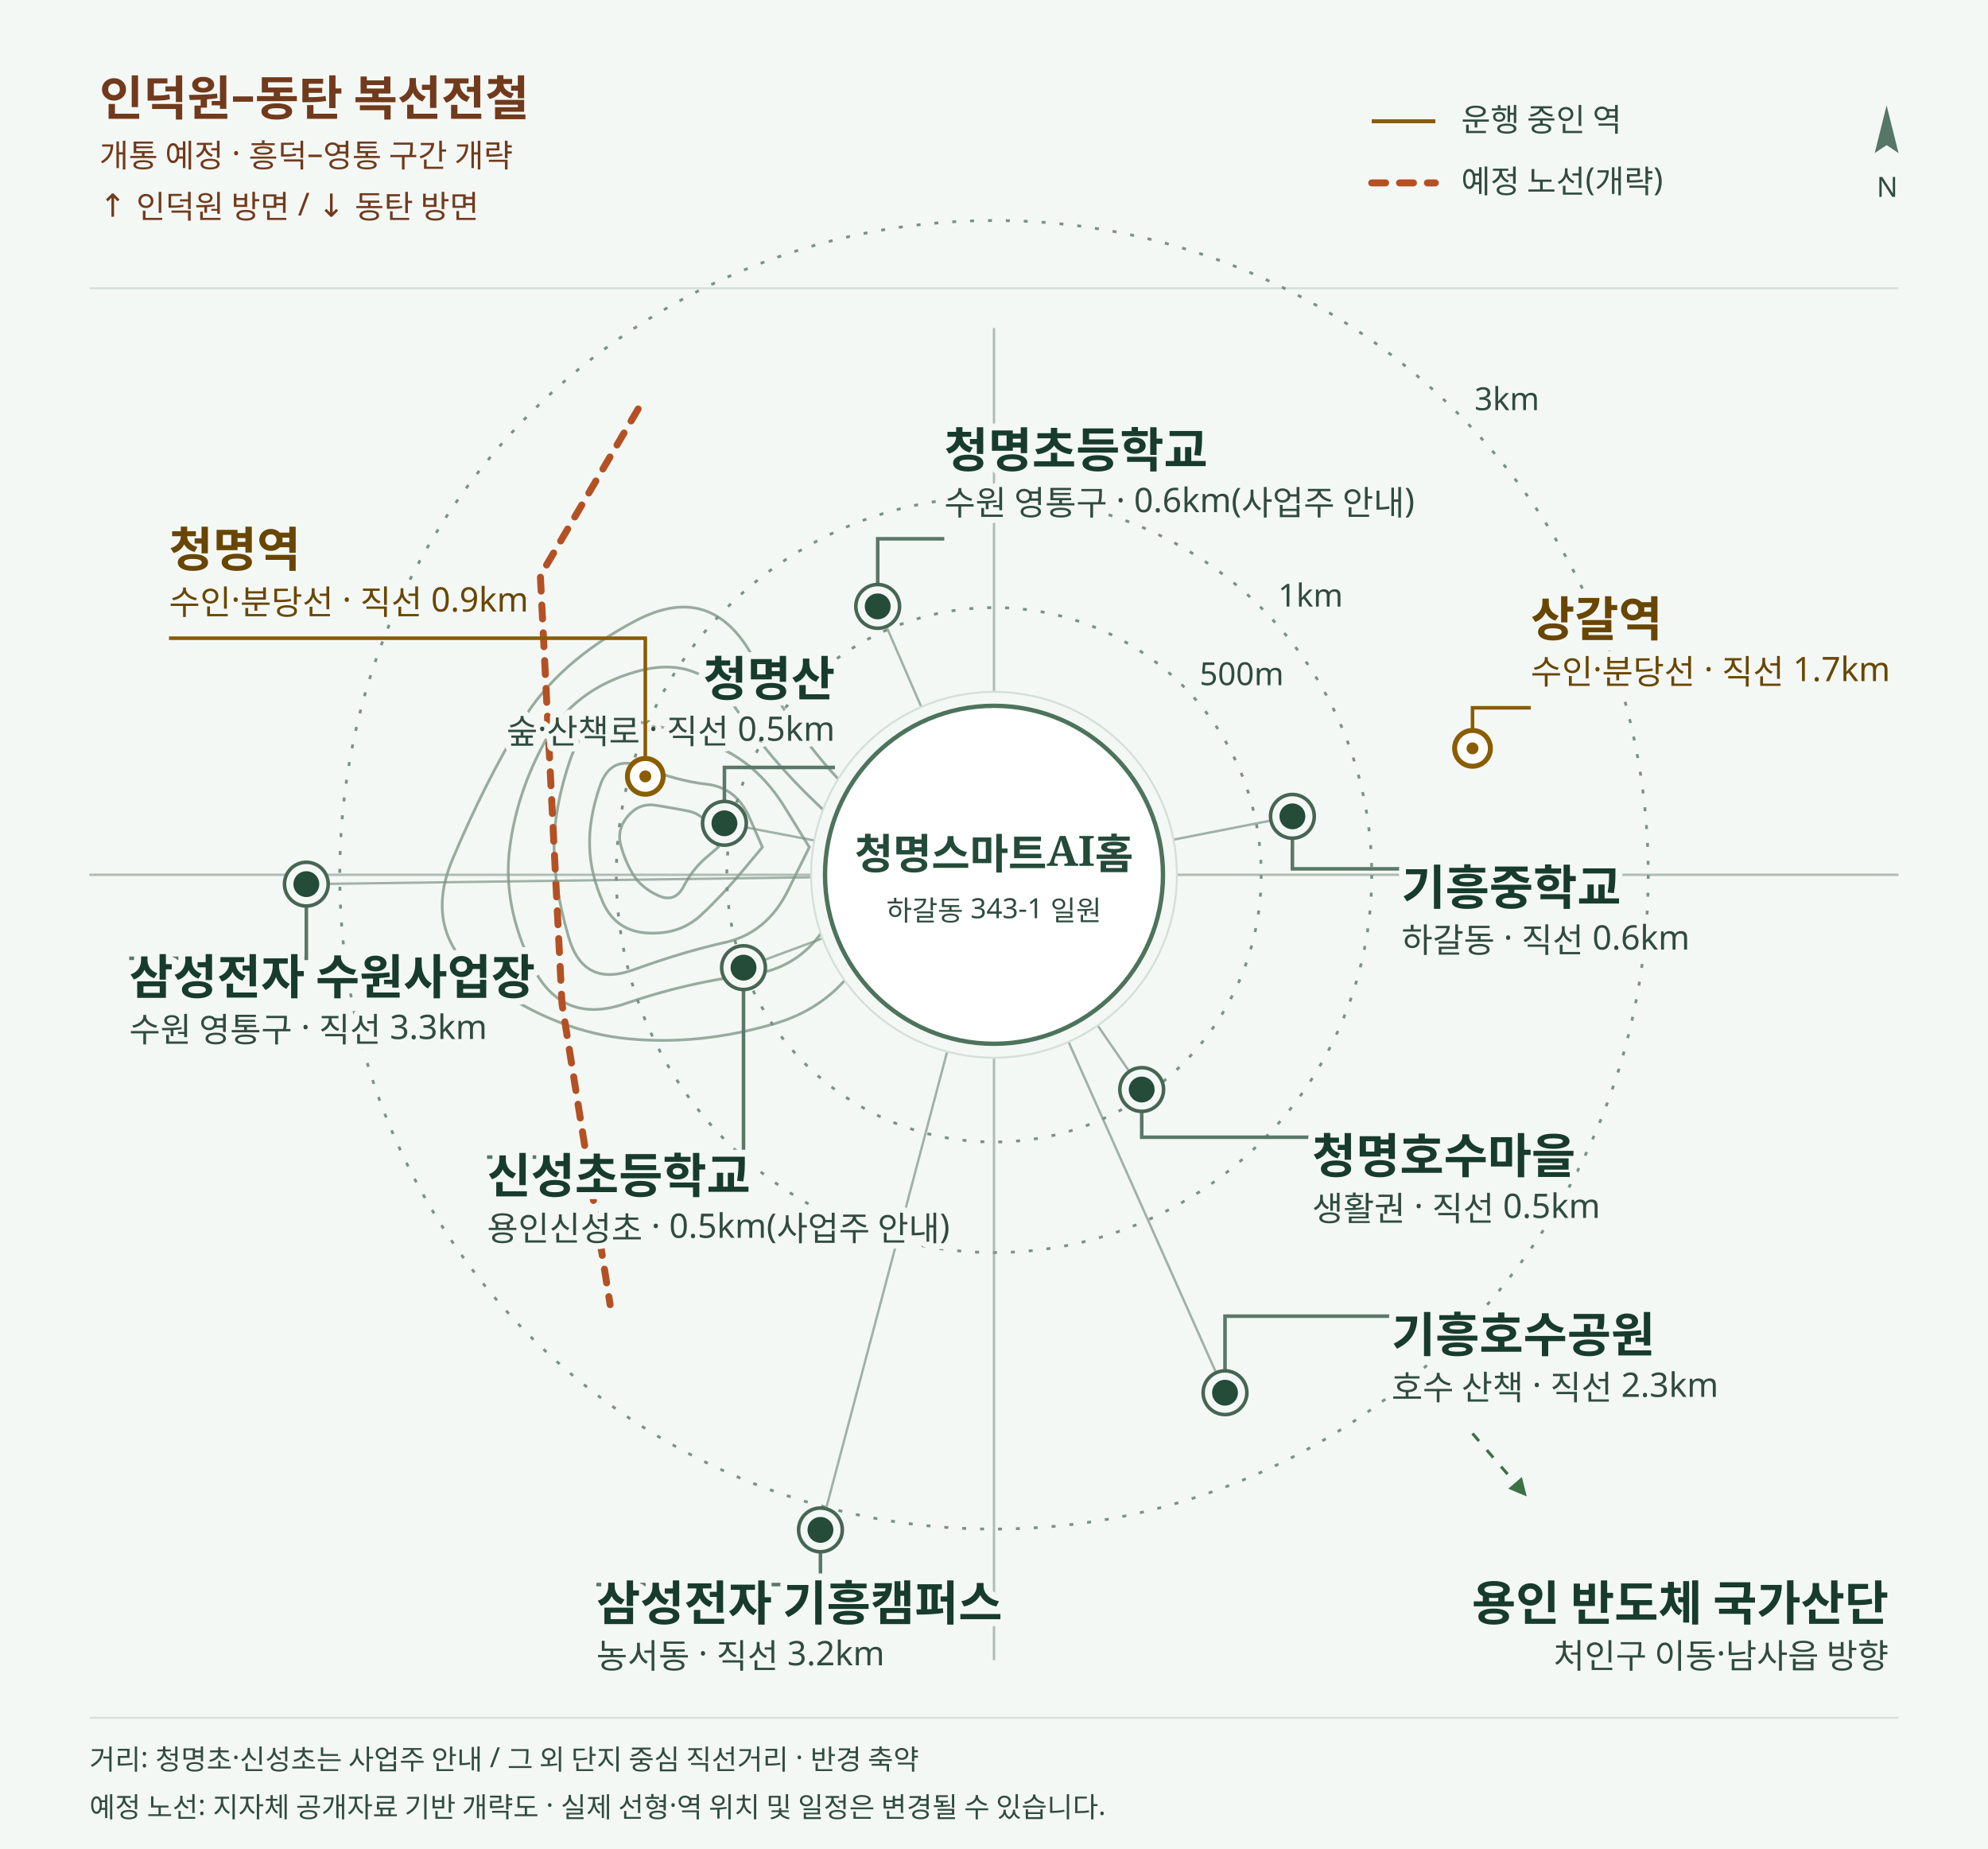
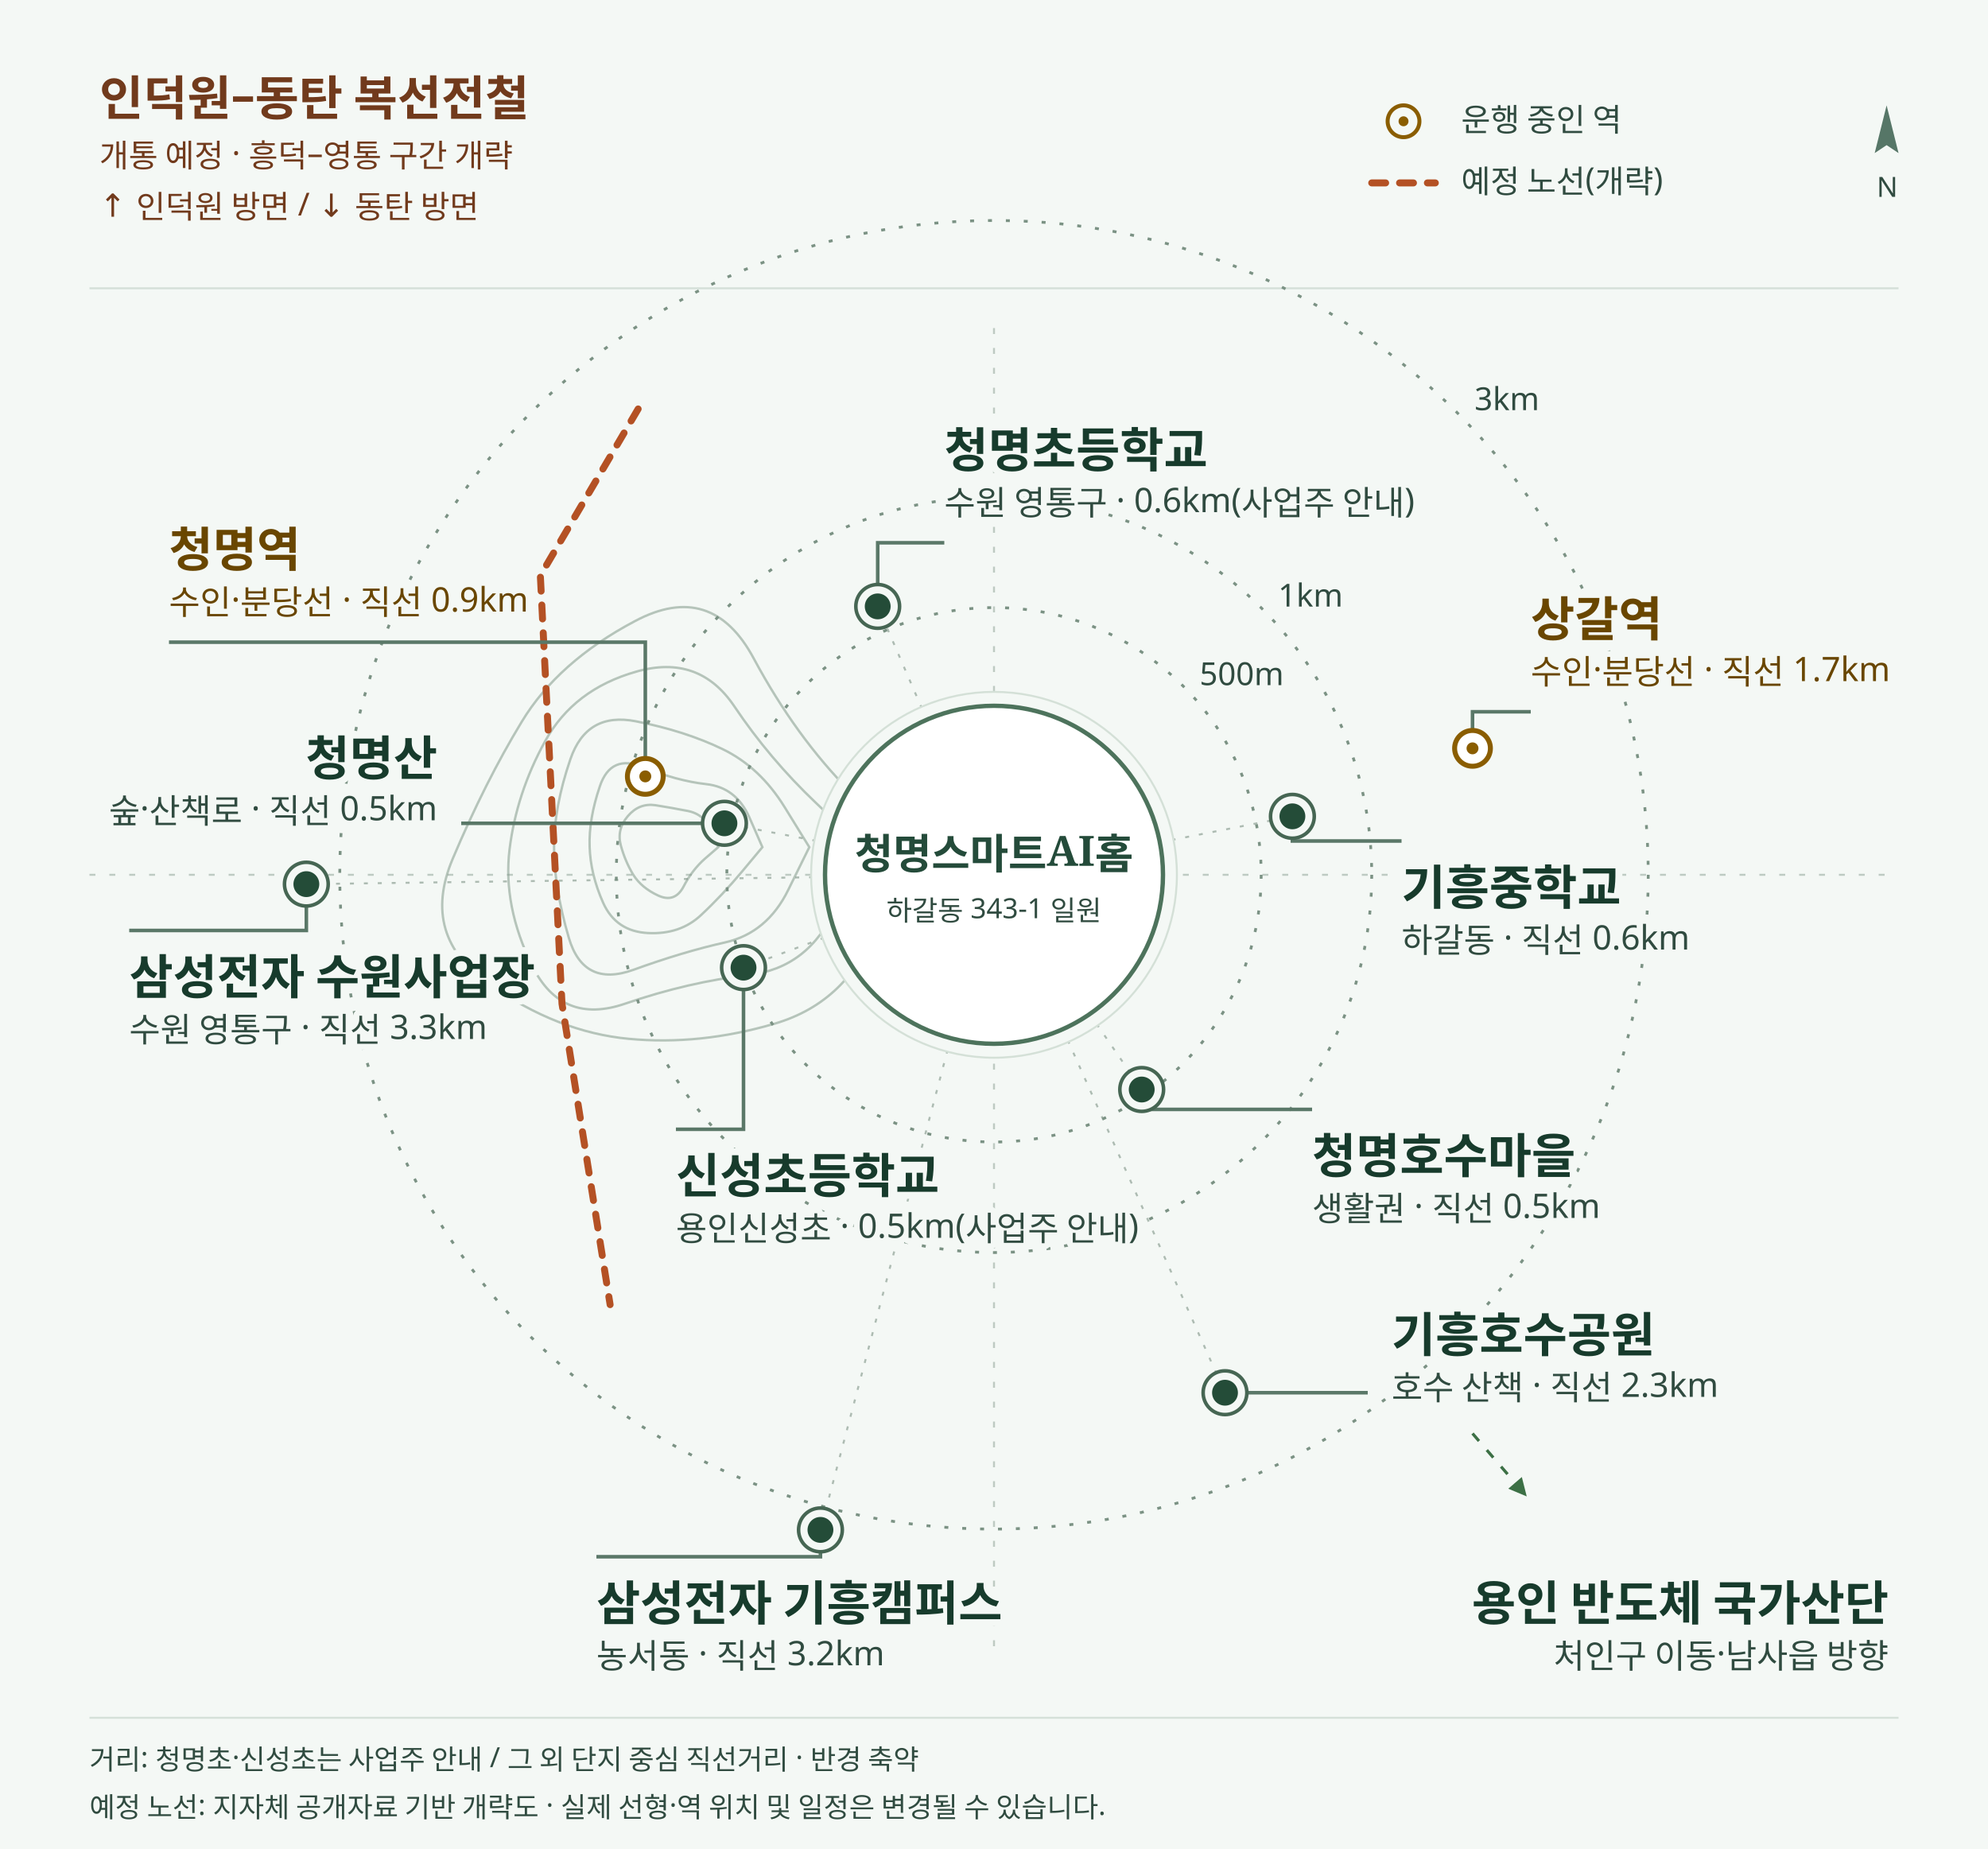
<svg xmlns="http://www.w3.org/2000/svg" viewBox="0 0 1000 930" role="img" aria-labelledby="t d">
  <style>
    text{font-family:'IBM Plex Sans KR','Apple SD Gothic Neo','Malgun Gothic',sans-serif}
-     .contour{fill:none;stroke:#718B79;stroke-width:1.4;opacity:.7}
+     .contour{fill:none;stroke:#718B79;stroke-width:1.2;opacity:.48}
    .ring{fill:none;stroke:#7B9284;stroke-width:1.4;stroke-dasharray:2 7}
    .ringlbl{font-size:16px;font-weight:500;fill:#304B40}
-     .axis{stroke:#889C90;stroke-width:1.2;opacity:.65}
-     .spoke{stroke:#7D9385;stroke-width:1.2;opacity:.7}
+     .axis{stroke:#889C90;stroke-width:1;stroke-dasharray:3 7;opacity:.5}
+     .spoke{stroke:#7D9385;stroke-width:1;stroke-dasharray:2 5;opacity:.6}
    .poi{fill:#244C38}
    .poi-halo{fill:#F4F8F5;stroke:#466653;stroke-width:1.8}
    .label-leader{fill:none;stroke:#5A7868;stroke-width:1.8}
-     .label-leader.rail{stroke:#8A5D00}
+     .label-leader.rail{stroke:#5A7868}
    .label-name{font-size:24px;font-weight:650;fill:#173B2C;paint-order:stroke;stroke:#F4F8F5;stroke-width:7;stroke-linejoin:round}
    .label-detail{font-size:17px;font-weight:500;fill:#304B40;paint-order:stroke;stroke:#F4F8F5;stroke-width:6;stroke-linejoin:round}
    .rail .label-name{fill:#694600}
    .rail .label-detail{fill:#694600}
    .rail-existing{fill:none;stroke:#8A5D00;stroke-width:2}
    .rail-planned{fill:none;stroke:#B45124;stroke-width:3.5;stroke-dasharray:7 7;stroke-linecap:round}
    .rail-station{fill:#FFFFFF;stroke:#8A5D00;stroke-width:2.5}
    .rail-dot{fill:#8A5D00}
    .planned-name{font-size:24px;font-weight:650;fill:#713A1C}
    .planned-sub{font-size:16px;font-weight:500;fill:#713A1C}
    .legend{font-size:16px;font-weight:500;fill:#304B40}
    .far{stroke:#3C7045;stroke-width:1.5;stroke-dasharray:5 6}
    .site-name{font-family:'Gowun Batang','Noto Serif KR',serif;font-size:21px;fill:#244B3A;font-weight:700}
    .site-sub{font-size:14px;fill:#304B40}
    .cap{font-size:14px;fill:#304B40}
  </style>
  <defs>
    <marker id="arrow" viewBox="0 0 10 10" refX="8" refY="5" markerWidth="6" markerHeight="6" orient="auto">
      <path d="M0 0 L10 5 L0 10 Z" fill="#3C7045" />
    </marker>
  </defs>
  <rect width="1000" height="930" fill="#F4F8F5" />
  <path d="M45 145 H955 M45 864 H955" stroke="#D5E0D9" fill="none" />
  <text x="50" y="58" class="planned-name">인덕원–동탄 복선전철</text>
  <text x="50" y="84" class="planned-sub">개통 예정 · 흥덕–영통 구간 개략</text>
  <text x="50" y="109" class="planned-sub">↑ 인덕원 방면 / ↓ 동탄 방면</text>
-   <path d="M690 61 H722" class="rail-existing" />
+   <path d="M714 61 A8 8 0 1 1 698 61 A8 8 0 1 1 714 61 Z" class="rail-existing" />
+   <circle cx="706" cy="61" r="2.5" class="rail-dot" />
  <text x="735" y="66" class="legend">운행 중인 역</text>
  <path d="M690 92 H722" class="rail-planned" />
  <text x="735" y="97" class="legend">예정 노선(개략)</text>
  <g transform="translate(949 72)">
    <path d="M0 -19 L6 5 L0 1 L-6 5 Z" fill="#567667" />
    <text x="-5" y="27" font-size="14" fill="#304B40">N</text>
  </g>
  <path d="M455.4 426.1 Q455.4 426.1 441.2 465.0 Q427.1 503.9 389.6 514.9 Q352.0 525.9 316.3 522.5 Q280.6 519.2 246.0 495.0 Q211.3 470.9 227.7 432.0 Q244.1 393.2 262.4 363.1 Q280.6 332.9 319.4 312.4 Q358.1 291.8 379.2 331.3 Q400.4 370.7 427.9 398.4 Z" class="contour" />
  <path d="M433.8 426.1 Q433.8 426.1 420.4 456.5 Q406.9 486.9 376.6 490.4 Q346.4 493.9 314.5 504.8 Q282.6 515.8 267.7 485.8 Q252.9 455.7 256.3 427.3 Q259.8 398.9 274.2 372.8 Q288.6 346.7 320.1 337.8 Q351.6 328.8 369.4 355.3 Q387.2 381.8 410.5 403.9 Z" class="contour" />
  <path d="M407.1 426.1 Q407.1 426.1 396.5 447.6 Q385.9 469.2 364.8 474.0 Q343.7 478.7 318.6 487.8 Q293.5 496.8 286.1 471.6 Q278.7 446.3 278.7 426.1 Q278.7 405.8 286.9 381.9 Q295.1 357.9 319.9 362.8 Q344.7 367.7 363.5 376.8 Q382.3 385.9 394.7 406.0 Z" class="contour" />
  <path d="M383.5 426.1 Q383.5 426.1 373.4 438.2 Q363.3 450.3 352.7 460.2 Q342.2 470.1 326.0 469.3 Q309.9 468.5 303.4 454.1 Q297.0 439.7 296.6 425.9 Q296.1 412.1 301.7 395.6 Q307.2 379.0 323.8 385.9 Q340.3 392.7 355.2 394.4 Q370.2 396.0 376.9 411.0 Z" class="contour" />
  <path d="M361.3 426.1 Q361.3 426.1 354.7 431.8 Q348.1 437.6 343.8 446.0 Q339.4 454.3 331.0 450.4 Q322.6 446.5 318.5 439.9 Q314.5 433.3 312.3 425.3 Q310.1 417.2 315.8 410.5 Q321.5 403.8 329.7 405.0 Q337.9 406.3 346.0 407.9 Q354.2 409.5 357.8 417.8 Z" class="contour" />
  <circle cx="500" cy="440" r="134.4" class="ring" />
  <text x="603.4" y="344.6" class="ringlbl">500m</text>
  <circle cx="500" cy="440" r="190.0" class="ring" />
  <text x="642.9" y="305.1" class="ringlbl">1km</text>
  <circle cx="500" cy="440" r="329.1" class="ring" />
  <text x="741.7" y="206.3" class="ringlbl">3km</text>
  <path d="M500 165 V835 M45 440 H955" class="axis" />
  <path d="M321.0 205.7 L271.8 289.5 L282.7 504.9 L306.9 656.2" class="rail-planned" />
  <line x1="500" y1="440" x2="364.4" y2="414.1" class="spoke" />
  <line x1="500" y1="440" x2="441.5" y2="305.0" class="spoke" />
  <line x1="500" y1="440" x2="154.1" y2="444.7" class="spoke" />
  <line x1="500" y1="440" x2="374.0" y2="486.7" class="spoke" />
  <line x1="500" y1="440" x2="650.1" y2="410.6" class="spoke" />
  <line x1="500" y1="440" x2="574.3" y2="548.0" class="spoke" />
  <line x1="500" y1="440" x2="616.2" y2="700.5" class="spoke" />
  <line x1="500" y1="440" x2="412.7" y2="769.5" class="spoke" />
-   <path d="M364.4 414.1 V386 H420" class="label-leader facility" />
+   <path d="M364.4 414.1 H232" class="label-leader facility" />
  <g class="map-label facility">
-     <text x="420" y="350" text-anchor="end" class="label-name">청명산</text>
-     <text x="420" y="374" text-anchor="end" class="label-detail">숲·산책로 · 직선 0.5km</text>
+     <text x="220" y="390" text-anchor="end" class="label-name">청명산</text>
+     <text x="220" y="414" text-anchor="end" class="label-detail">숲·산책로 · 직선 0.5km</text>
  </g>
-   <path d="M441.5 305.0 V271 H475" class="label-leader facility" />
+   <path d="M441.5 305.0 V273 H475" class="label-leader facility" />
  <g class="map-label facility">
    <text x="475" y="235" text-anchor="start" class="label-name">청명초등학교</text>
    <text x="475" y="259" text-anchor="start" class="label-detail">수원 영통구 · 0.6km(사업주 안내)</text>
  </g>
-   <path d="M154.1 444.7 V482 H65" class="label-leader facility" />
+   <path d="M154.1 444.7 V468 H65" class="label-leader facility" />
  <g class="map-label facility">
    <text x="65" y="500" text-anchor="start" class="label-name">삼성전자 수원사업장</text>
    <text x="65" y="524" text-anchor="start" class="label-detail">수원 영통구 · 직선 3.3km</text>
  </g>
-   <path d="M374.0 486.7 V582 H245" class="label-leader facility" />
+   <path d="M374.0 486.7 V568 H340" class="label-leader facility" />
  <g class="map-label facility">
-     <text x="245" y="600" text-anchor="start" class="label-name">신성초등학교</text>
-     <text x="245" y="624" text-anchor="start" class="label-detail">용인신성초 · 0.5km(사업주 안내)</text>
+     <text x="340" y="600" text-anchor="start" class="label-name">신성초등학교</text>
+     <text x="340" y="624" text-anchor="start" class="label-detail">용인신성초 · 0.5km(사업주 안내)</text>
  </g>
-   <path d="M650.1 410.6 V437 H705" class="label-leader facility" />
+   <path d="M650.1 410.6 V423 H705" class="label-leader facility" />
  <g class="map-label facility">
    <text x="705" y="455" text-anchor="start" class="label-name">기흥중학교</text>
    <text x="705" y="479" text-anchor="start" class="label-detail">하갈동 · 직선 0.6km</text>
  </g>
-   <path d="M574.3 548.0 V572 H660" class="label-leader facility" />
+   <path d="M574.3 548.0 V558 H660" class="label-leader facility" />
  <g class="map-label facility">
    <text x="660" y="590" text-anchor="start" class="label-name">청명호수마을</text>
    <text x="660" y="614" text-anchor="start" class="label-detail">생활권 · 직선 0.5km</text>
  </g>
-   <path d="M616.2 700.5 V662 H700" class="label-leader facility" />
+   <path d="M616.2 700.5 H688" class="label-leader facility" />
  <g class="map-label facility">
    <text x="700" y="680" text-anchor="start" class="label-name">기흥호수공원</text>
    <text x="700" y="704" text-anchor="start" class="label-detail">호수 산책 · 직선 2.3km</text>
  </g>
-   <path d="M412.7 769.5 V797 H300" class="label-leader facility" />
+   <path d="M412.7 769.5 V783 H300" class="label-leader facility" />
  <g class="map-label facility">
    <text x="300" y="815" text-anchor="start" class="label-name">삼성전자 기흥캠퍼스</text>
    <text x="300" y="839" text-anchor="start" class="label-detail">농서동 · 직선 3.2km</text>
  </g>
-   <path d="M324.6 390.5 V321 H85" class="label-leader rail" />
+   <path d="M324.6 390.5 V323 H85" class="label-leader rail" />
  <g class="map-label rail">
    <text x="85" y="285" text-anchor="start" class="label-name">청명역</text>
    <text x="85" y="309" text-anchor="start" class="label-detail">수인·분당선 · 직선 0.9km</text>
  </g>
-   <path d="M740.7 376.4 V356 H770" class="label-leader rail" />
+   <path d="M740.7 376.4 V358 H770" class="label-leader rail" />
  <g class="map-label rail">
    <text x="770" y="320" text-anchor="start" class="label-name">상갈역</text>
    <text x="770" y="344" text-anchor="start" class="label-detail">수인·분당선 · 직선 1.7km</text>
  </g>
  <circle cx="364.4" cy="414.1" r="11" class="poi-halo" />
  <circle cx="364.4" cy="414.1" r="6.5" class="poi" />
  <circle cx="441.5" cy="305.0" r="11" class="poi-halo" />
  <circle cx="441.5" cy="305.0" r="6.5" class="poi" />
  <circle cx="154.1" cy="444.7" r="11" class="poi-halo" />
  <circle cx="154.1" cy="444.7" r="6.5" class="poi" />
  <circle cx="374.0" cy="486.7" r="11" class="poi-halo" />
  <circle cx="374.0" cy="486.7" r="6.5" class="poi" />
  <circle cx="650.1" cy="410.6" r="11" class="poi-halo" />
  <circle cx="650.1" cy="410.6" r="6.5" class="poi" />
  <circle cx="574.3" cy="548.0" r="11" class="poi-halo" />
  <circle cx="574.3" cy="548.0" r="6.5" class="poi" />
  <circle cx="616.2" cy="700.5" r="11" class="poi-halo" />
  <circle cx="616.2" cy="700.5" r="6.5" class="poi" />
  <circle cx="412.7" cy="769.5" r="11" class="poi-halo" />
  <circle cx="412.7" cy="769.5" r="6.5" class="poi" />
  <circle cx="324.6" cy="390.5" r="9" class="rail-station" />
  <circle cx="324.6" cy="390.5" r="3" class="rail-dot" />
  <circle cx="740.7" cy="376.4" r="9" class="rail-station" />
  <circle cx="740.7" cy="376.4" r="3" class="rail-dot" />
  <line x1="740.7" y1="721.0" x2="766.8" y2="751.3" class="far" marker-end="url(#arrow)" />
  <circle cx="500" cy="440" r="92" fill="#F4F8F5" stroke="#D4E0D7" />
  <circle cx="500" cy="440" r="85" fill="#FFFFFF" stroke="#4D735C" stroke-width="2.2" />
  <text x="500" y="437" text-anchor="middle" class="site-name">청명스마트AI홈</text>
  <text x="500" y="463" text-anchor="middle" class="site-sub">하갈동 343-1 일원</text>
  <text x="950" y="815" text-anchor="end" class="label-name">용인 반도체 국가산단</text>
  <text x="950" y="839" text-anchor="end" class="label-detail">처인구 이동·남사읍 방향</text>
  <text x="45" y="890" class="cap">거리: 청명초·신성초는 사업주 안내 / 그 외 단지 중심 직선거리 · 반경 축약</text>
  <text x="45" y="914" class="cap">예정 노선: 지자체 공개자료 기반 개략도 · 실제 선형·역 위치 및 일정은 변경될 수 있습니다.</text>
</svg>
